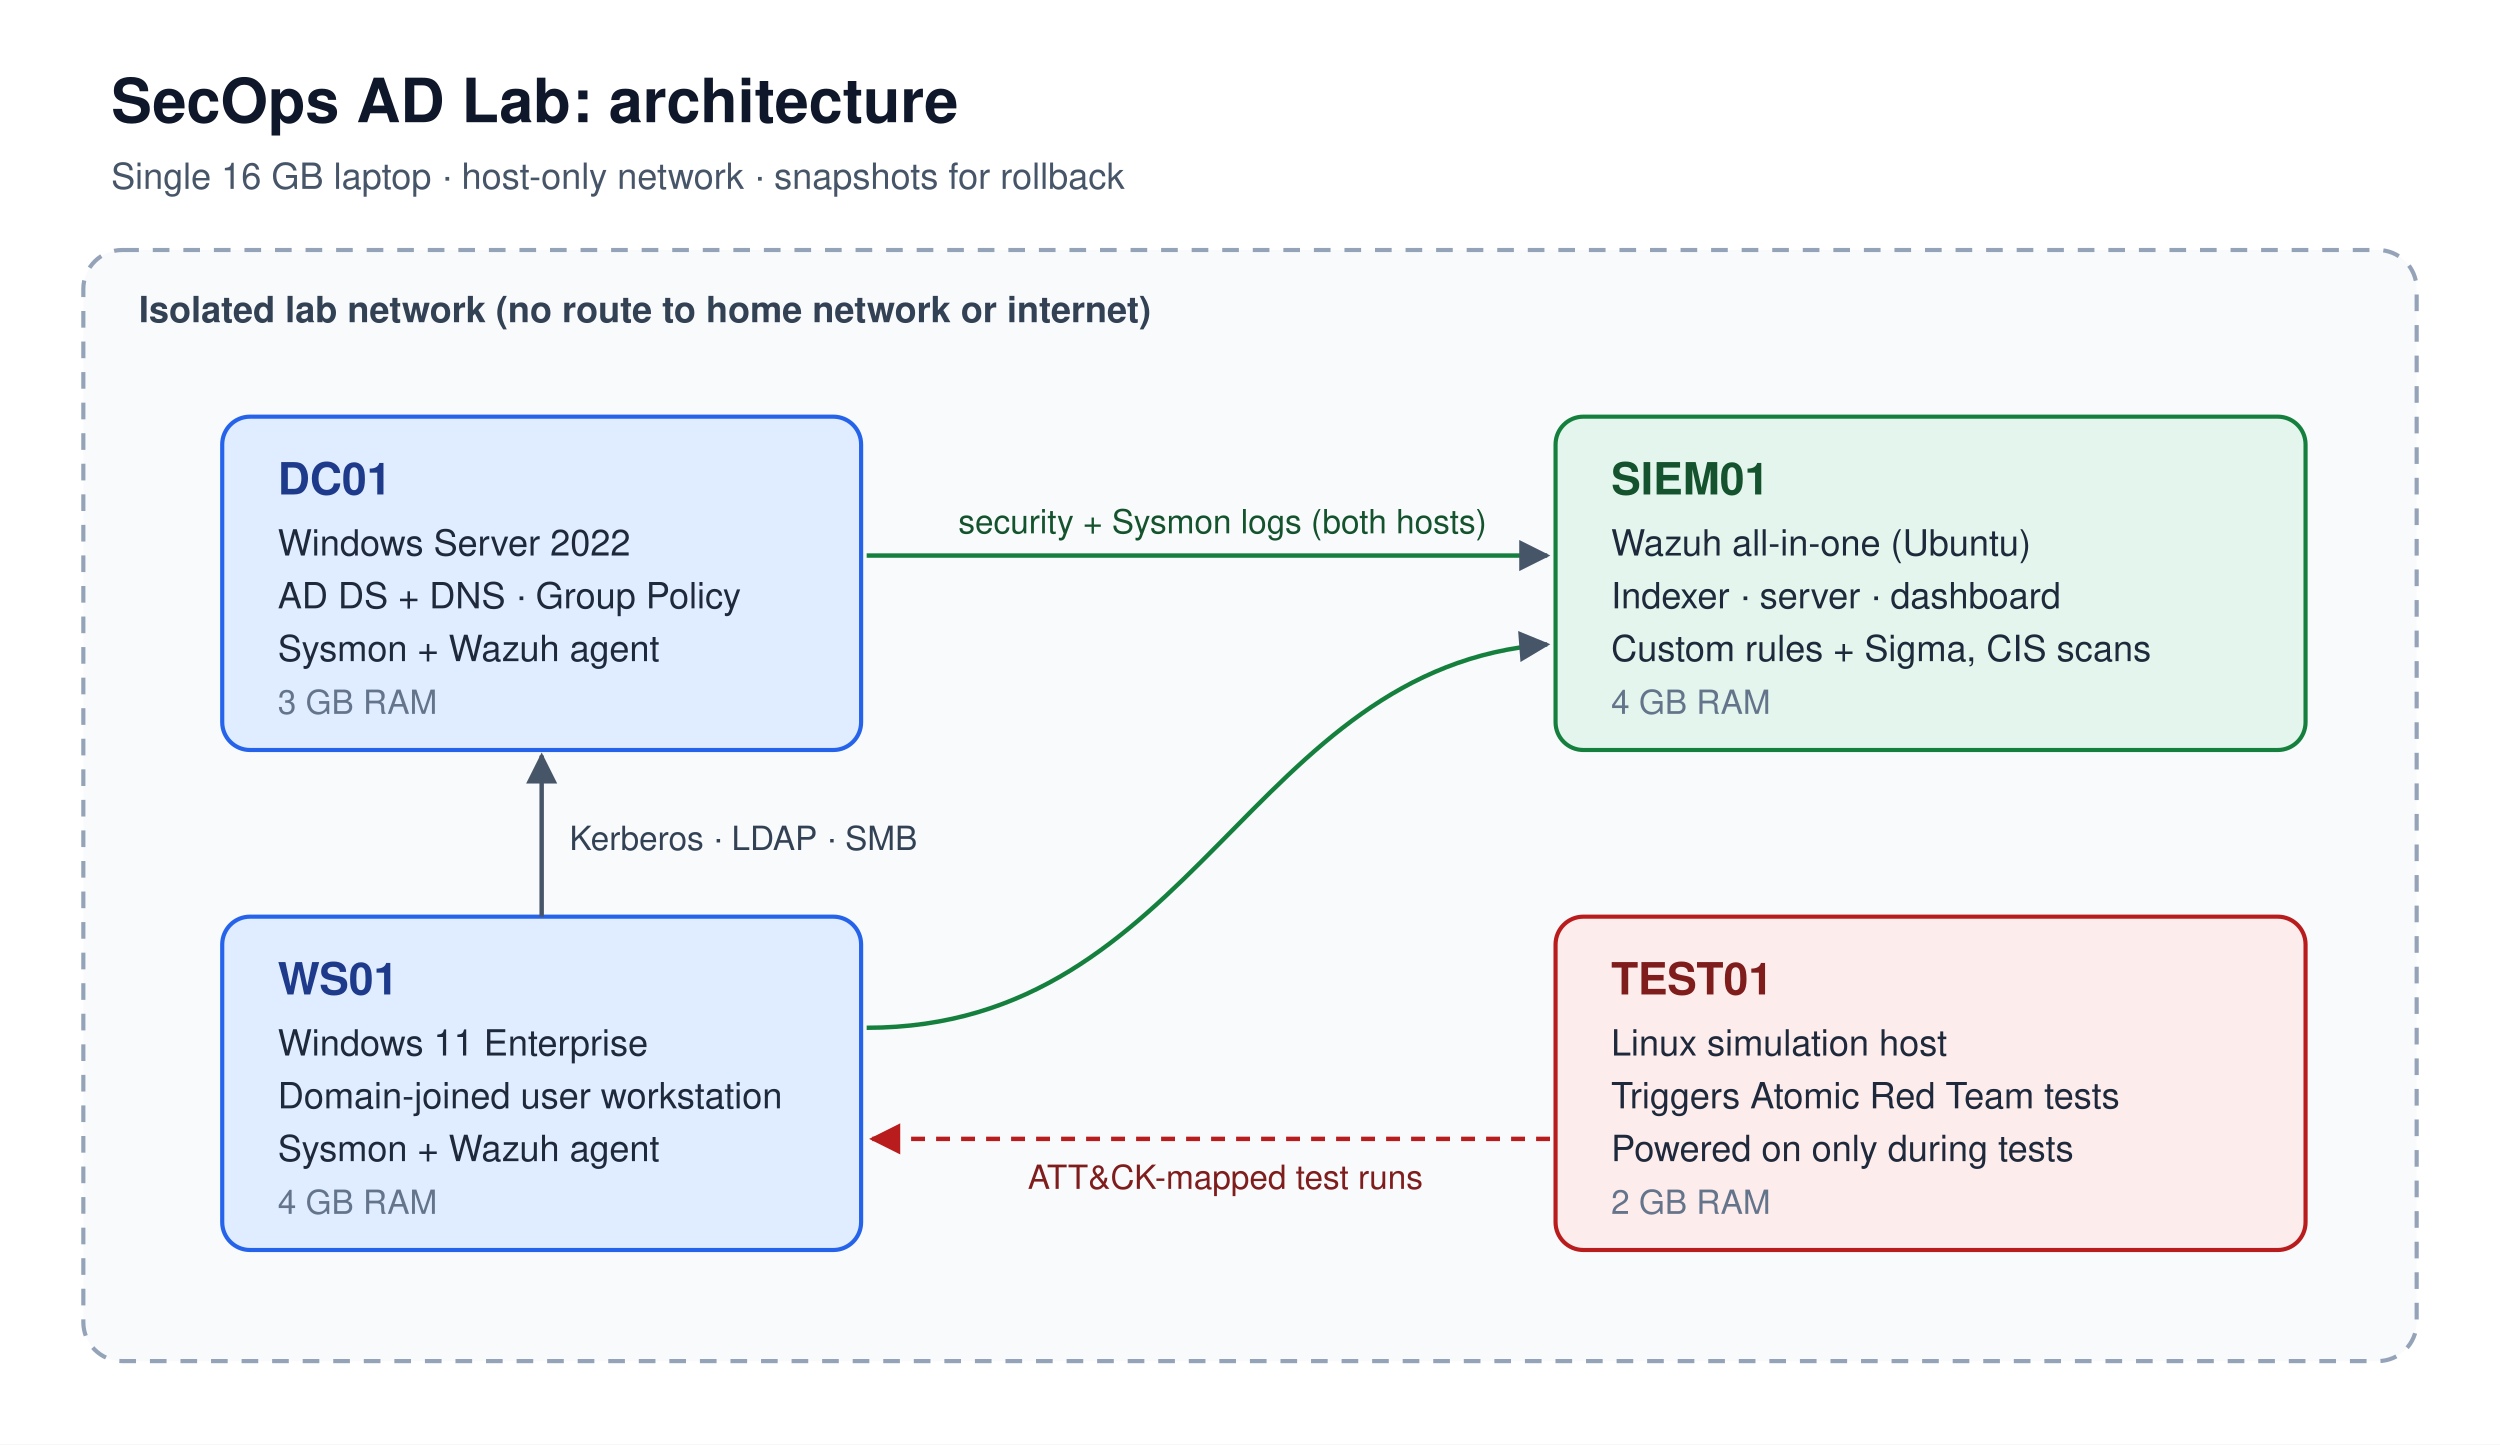
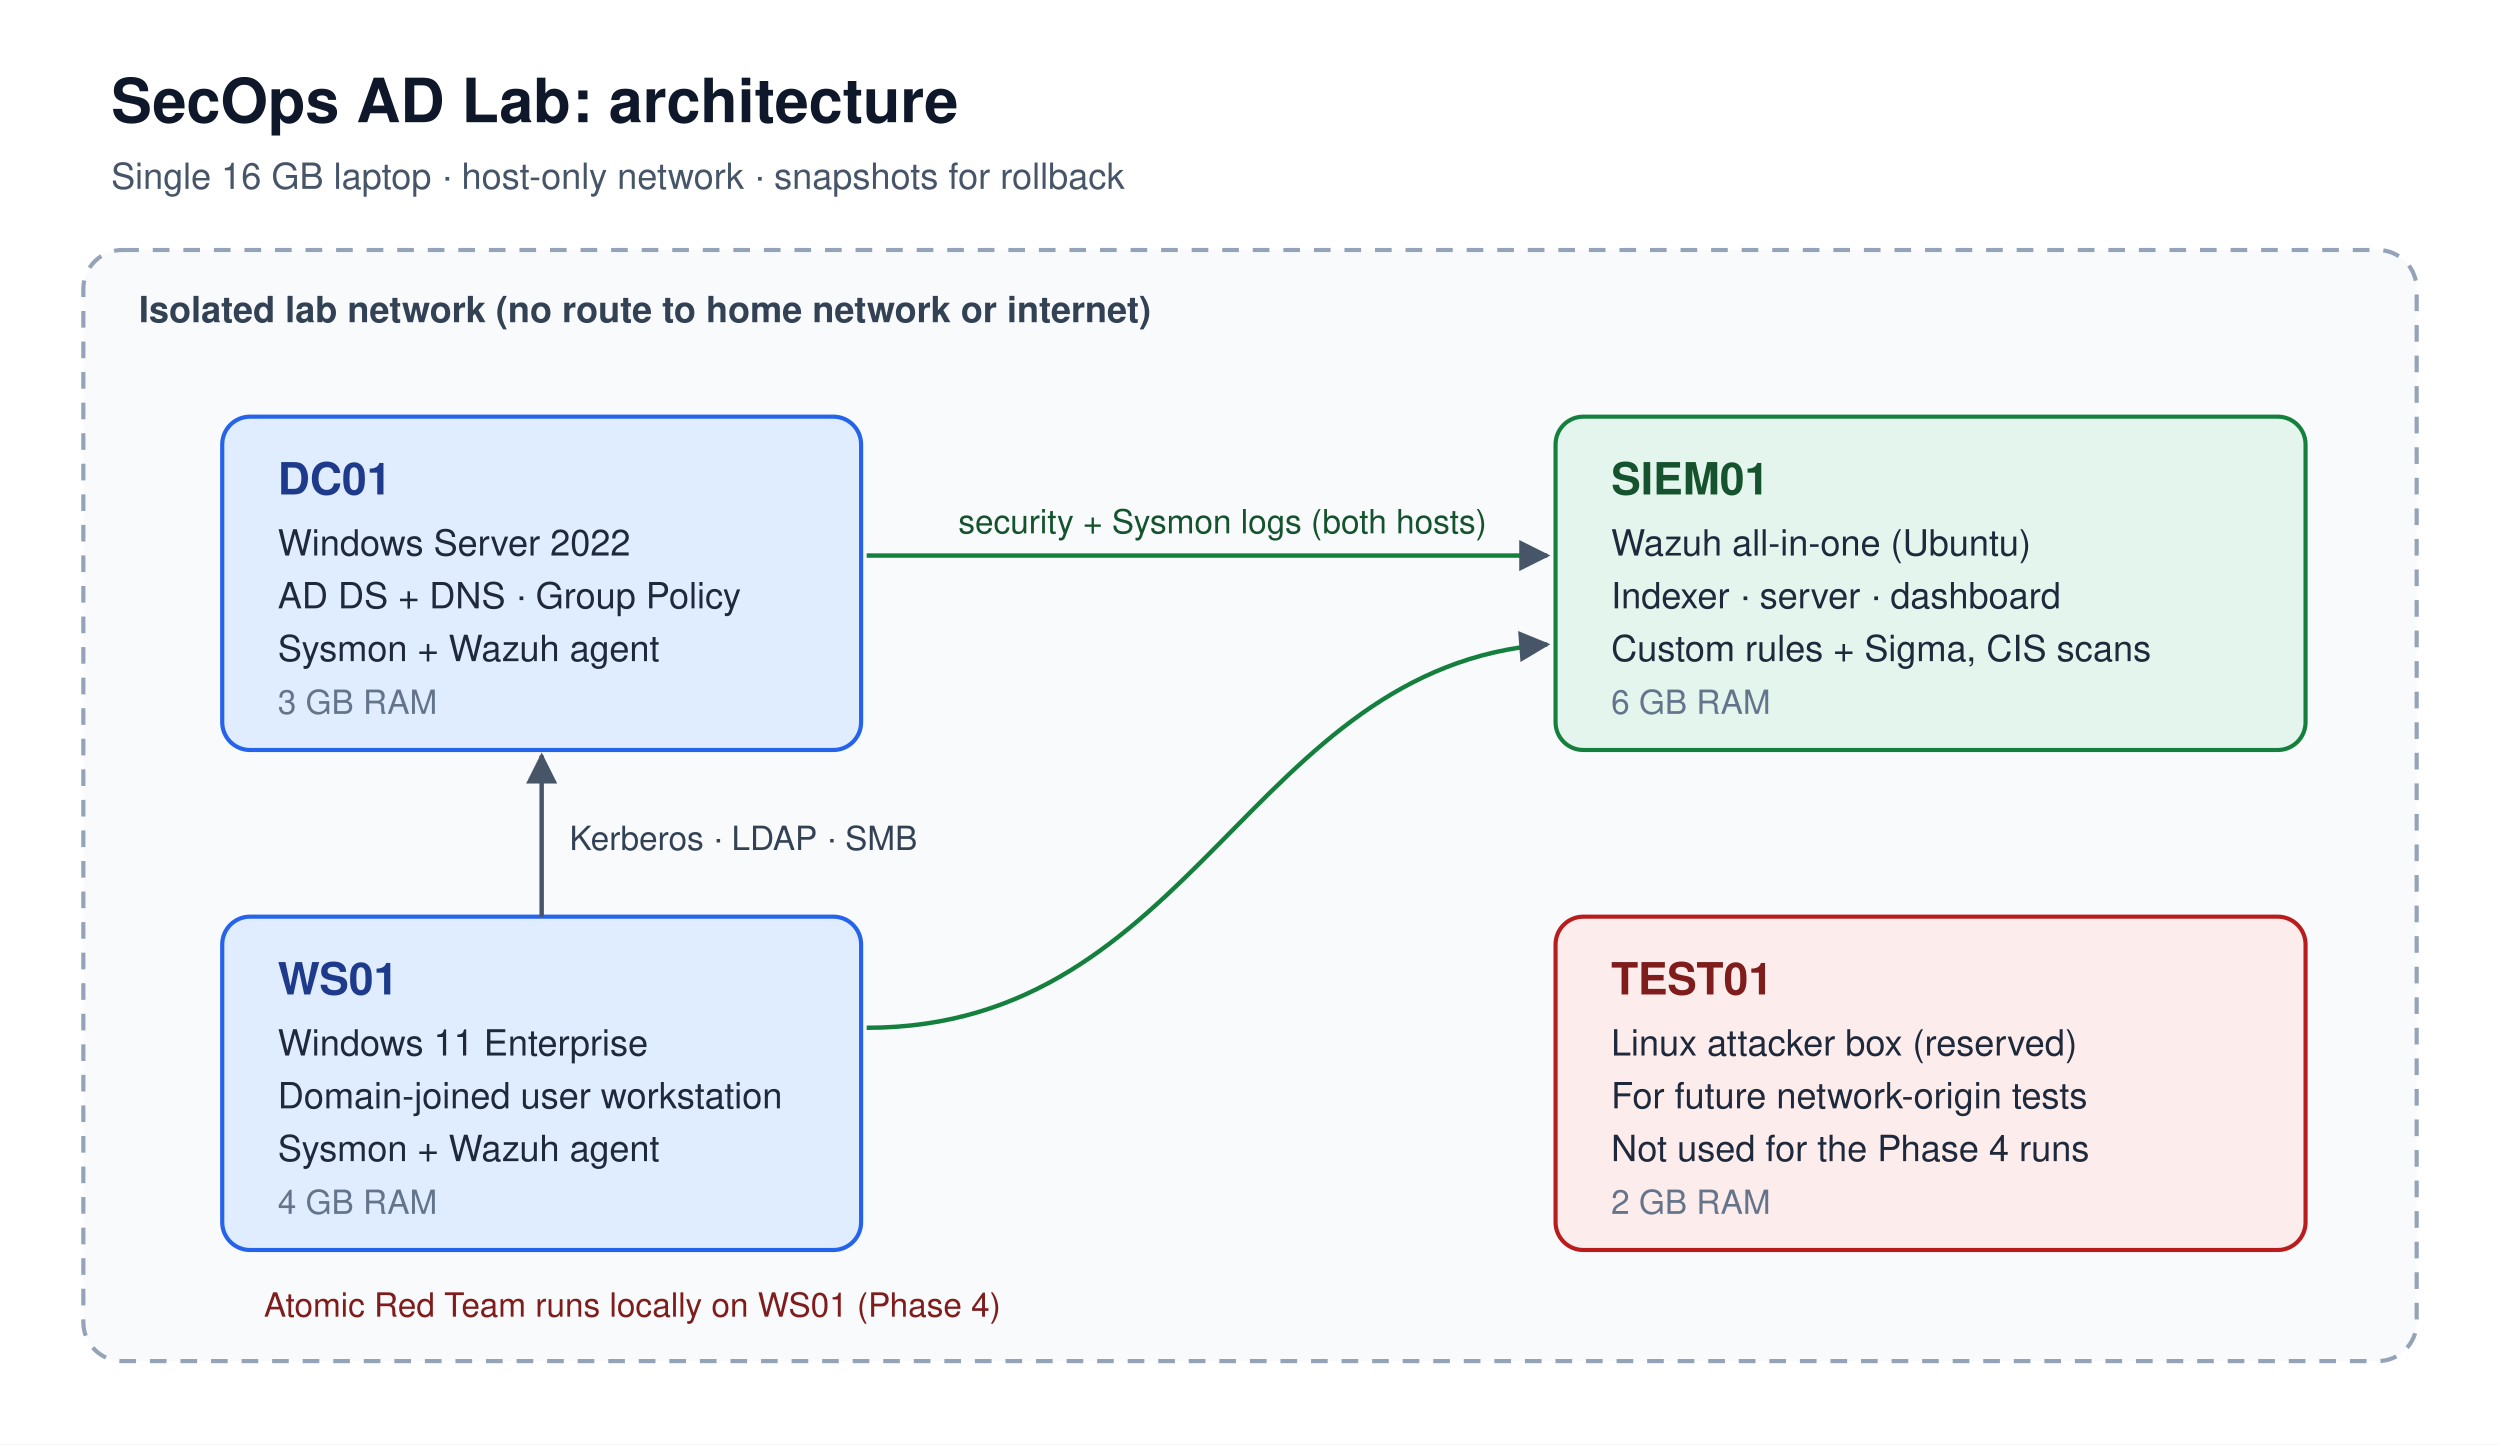
<svg xmlns="http://www.w3.org/2000/svg" viewBox="0 0 900 520" width="900" height="520" font-family="Segoe UI, Helvetica, Arial, sans-serif">
  <defs>
    <marker id="arrow" viewBox="0 0 10 10" refX="9" refY="5" markerWidth="7" markerHeight="7" orient="auto-start-reverse">
      <path d="M0,0 L10,5 L0,10 z" fill="#475569" />
    </marker>
    <marker id="arrowRed" viewBox="0 0 10 10" refX="9" refY="5" markerWidth="7" markerHeight="7" orient="auto-start-reverse">
      <path d="M0,0 L10,5 L0,10 z" fill="#b91c1c" />
    </marker>
  </defs>
  <rect x="0" y="0" width="900" height="520" fill="#ffffff" />
  <text x="40" y="44" font-size="22" font-weight="600" fill="#0f172a">SecOps AD Lab: architecture</text>
  <text x="40" y="68" font-size="13" fill="#475569">Single 16 GB laptop · host-only network · snapshots for rollback</text>
  <rect x="30" y="90" width="840" height="400" rx="14" fill="#f8fafc" stroke="#94a3b8" stroke-width="1.5" stroke-dasharray="6 5" />
  <text x="50" y="116" font-size="13" font-weight="600" fill="#334155">Isolated lab network (no route to home network or internet)</text>
  <rect x="80" y="150" width="230" height="120" rx="10" fill="#e0ecff" stroke="#2563eb" stroke-width="1.5" />
  <text x="100" y="178" font-size="16" font-weight="600" fill="#1e3a8a">DC01</text>
  <text x="100" y="200" font-size="13" fill="#1e293b">Windows Server 2022</text>
  <text x="100" y="219" font-size="13" fill="#1e293b">AD DS + DNS · Group Policy</text>
  <text x="100" y="238" font-size="13" fill="#1e293b">Sysmon + Wazuh agent</text>
  <text x="100" y="257" font-size="12" fill="#64748b">3 GB RAM</text>
  <rect x="80" y="330" width="230" height="120" rx="10" fill="#e0ecff" stroke="#2563eb" stroke-width="1.5" />
  <text x="100" y="358" font-size="16" font-weight="600" fill="#1e3a8a">WS01</text>
  <text x="100" y="380" font-size="13" fill="#1e293b">Windows 11 Enterprise</text>
  <text x="100" y="399" font-size="13" fill="#1e293b">Domain-joined user workstation</text>
  <text x="100" y="418" font-size="13" fill="#1e293b">Sysmon + Wazuh agent</text>
  <text x="100" y="437" font-size="12" fill="#64748b">4 GB RAM</text>
  <rect x="560" y="150" width="270" height="120" rx="10" fill="#e3f5ec" stroke="#15803d" stroke-width="1.5" />
  <text x="580" y="178" font-size="16" font-weight="600" fill="#14532d">SIEM01</text>
  <text x="580" y="200" font-size="13" fill="#1e293b">Wazuh all-in-one (Ubuntu)</text>
  <text x="580" y="219" font-size="13" fill="#1e293b">Indexer · server · dashboard</text>
  <text x="580" y="238" font-size="13" fill="#1e293b">Custom rules + Sigma, CIS scans</text>
-   <text x="580" y="257" font-size="12" fill="#64748b">4 GB RAM</text>
+   <text x="580" y="257" font-size="12" fill="#64748b">6 GB RAM</text>
  <rect x="560" y="330" width="270" height="120" rx="10" fill="#fdecec" stroke="#b91c1c" stroke-width="1.5" />
  <text x="580" y="358" font-size="16" font-weight="600" fill="#7f1d1d">TEST01</text>
-   <text x="580" y="380" font-size="13" fill="#1e293b">Linux simulation host</text>
-   <text x="580" y="399" font-size="13" fill="#1e293b">Triggers Atomic Red Team tests</text>
-   <text x="580" y="418" font-size="13" fill="#1e293b">Powered on only during tests</text>
+   <text x="580" y="380" font-size="13" fill="#1e293b">Linux attacker box (reserved)</text>
+   <text x="580" y="399" font-size="13" fill="#1e293b">For future network-origin tests</text>
+   <text x="580" y="418" font-size="13" fill="#1e293b">Not used for the Phase 4 runs</text>
  <text x="580" y="437" font-size="12" fill="#64748b">2 GB RAM</text>
  <line x1="195" y1="330" x2="195" y2="272" stroke="#475569" stroke-width="1.6" marker-end="url(#arrow)" />
  <text x="205" y="306" font-size="12" fill="#334155">Kerberos · LDAP · SMB</text>
  <line x1="312" y1="200" x2="557" y2="200" stroke="#15803d" stroke-width="1.6" marker-end="url(#arrow)" />
  <text x="345" y="192" font-size="12" fill="#14532d">security + Sysmon logs (both hosts)</text>
  <path d="M312,370 C430,370 450,240 557,232" fill="none" stroke="#15803d" stroke-width="1.6" marker-end="url(#arrow)" />
-   <line x1="558" y1="410" x2="314" y2="410" stroke="#b91c1c" stroke-width="1.6" stroke-dasharray="5 4" marker-end="url(#arrowRed)" />
-   <text x="370" y="428" font-size="12" fill="#7f1d1d">ATT&amp;CK-mapped test runs</text>
+   <text x="95" y="474" font-size="12" fill="#7f1d1d">Atomic Red Team runs locally on WS01 (Phase 4)</text>
</svg>
